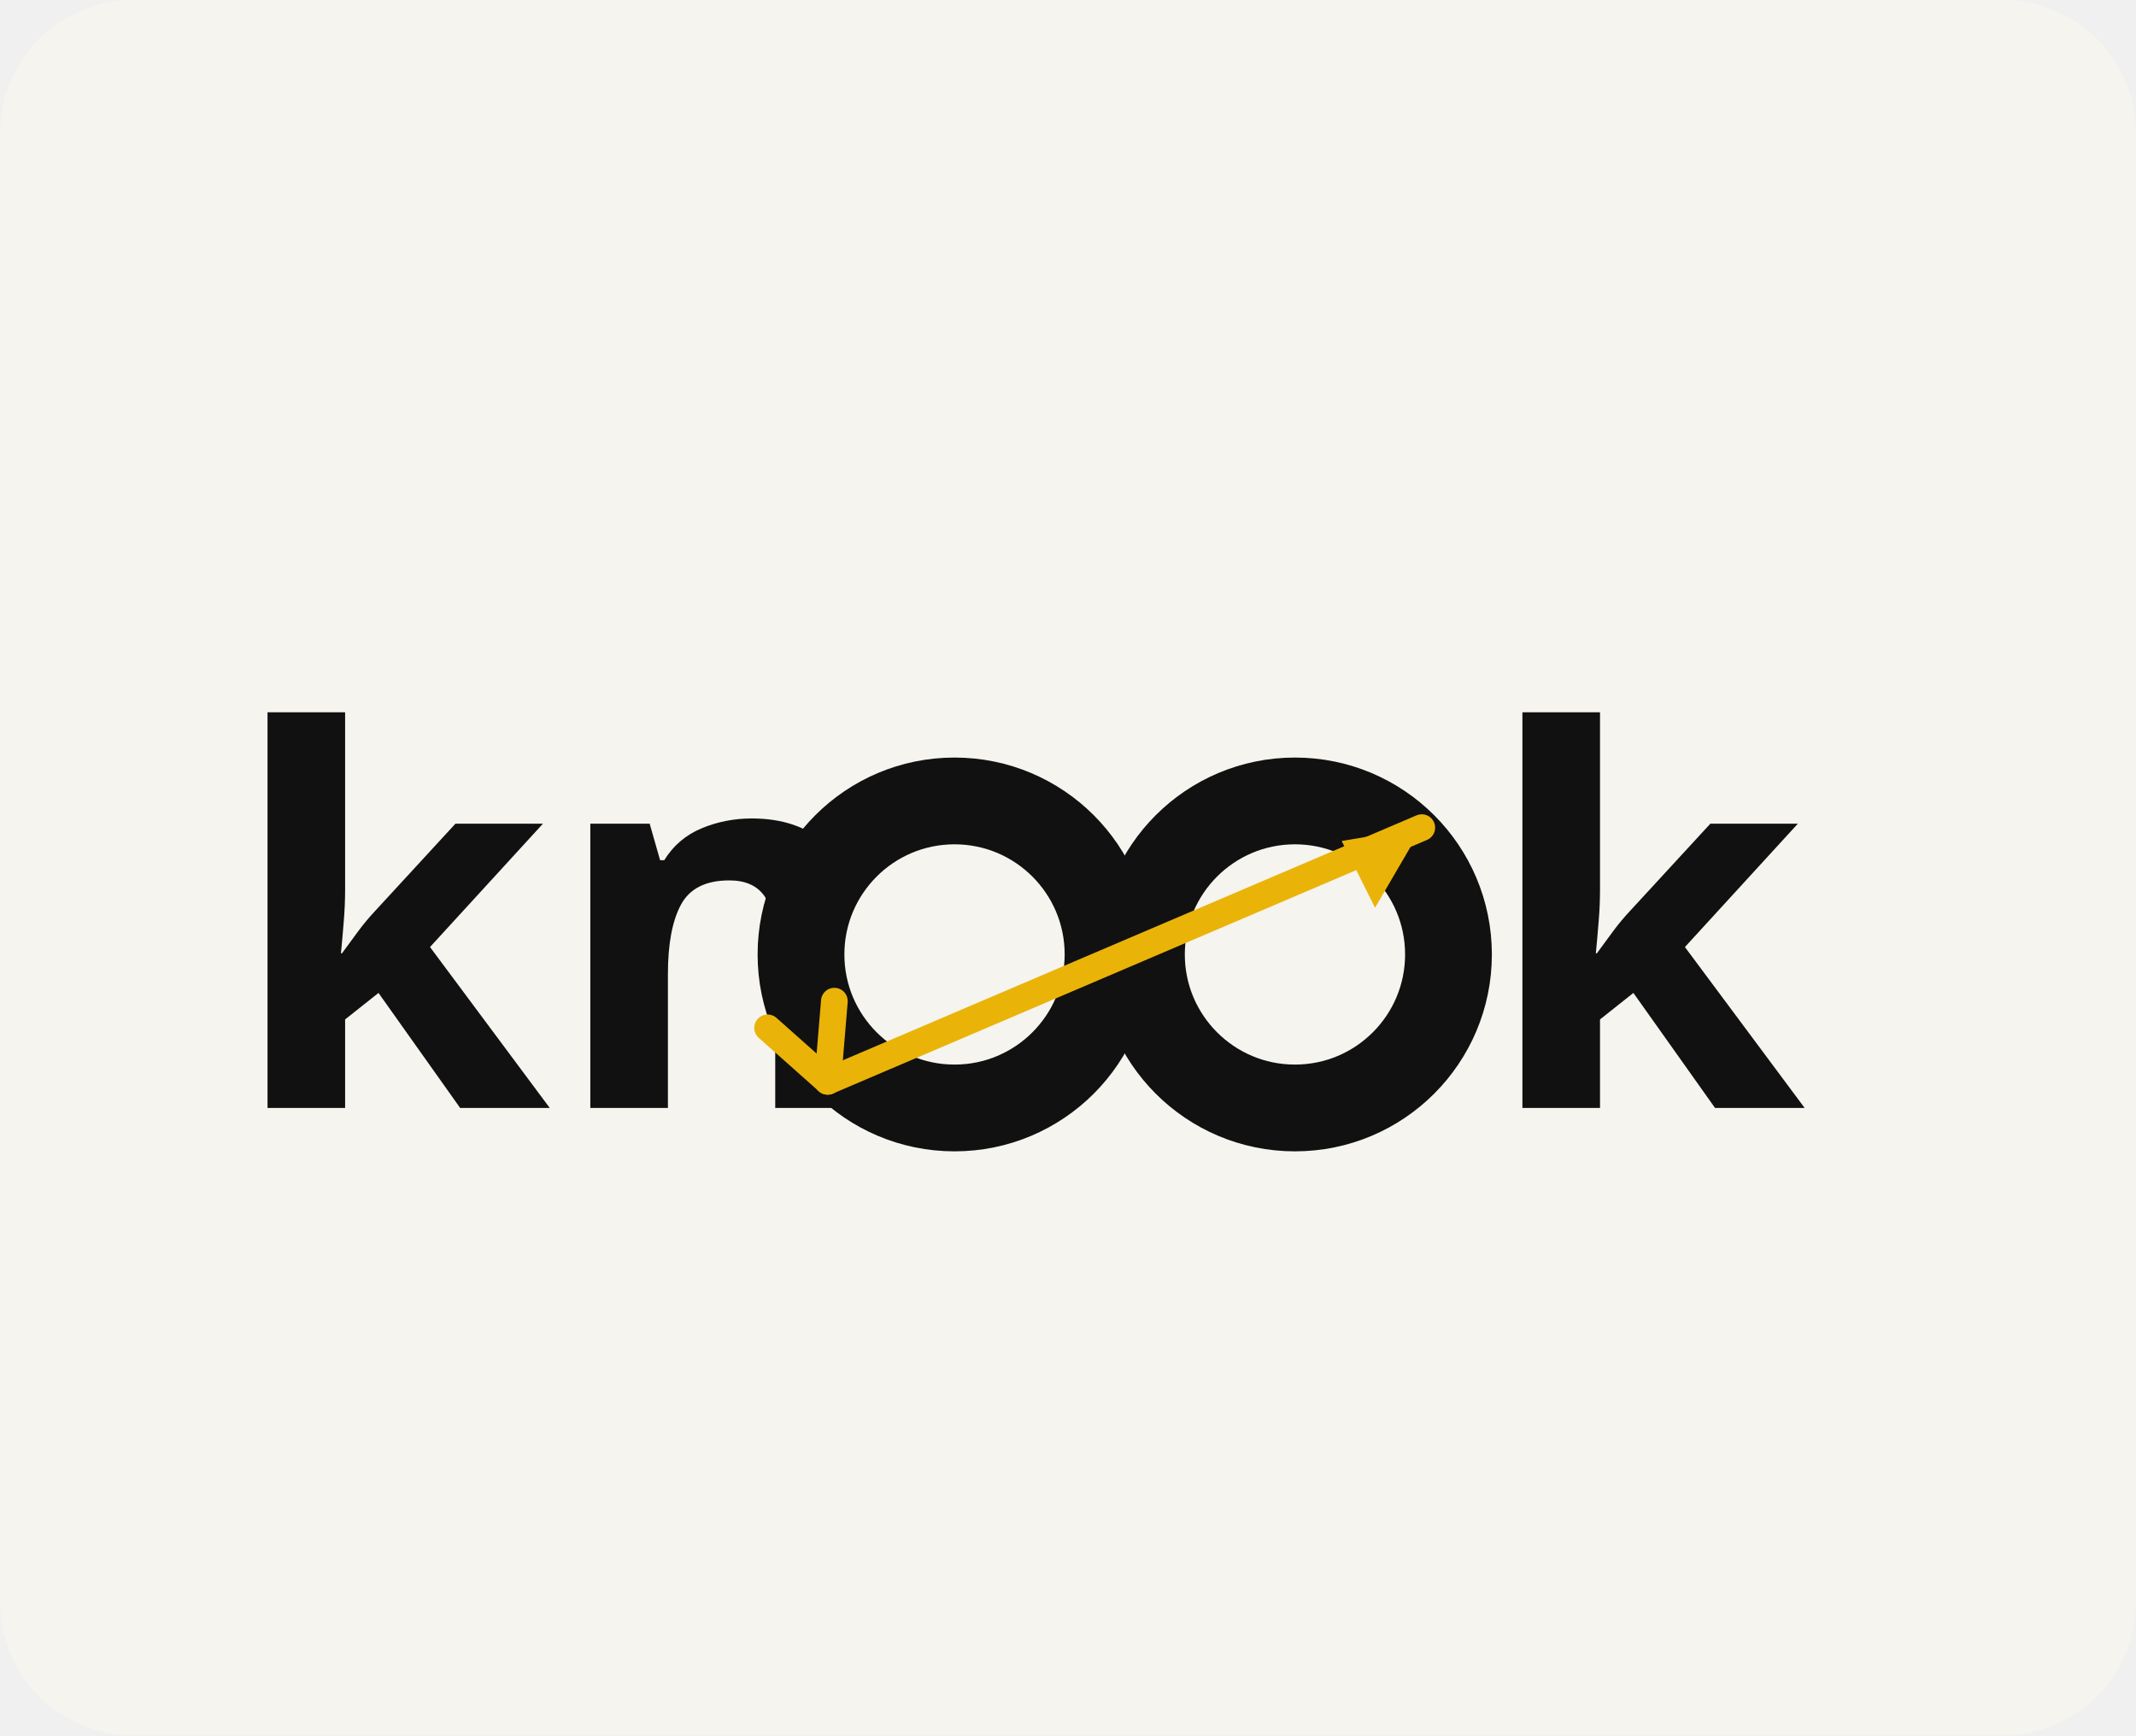
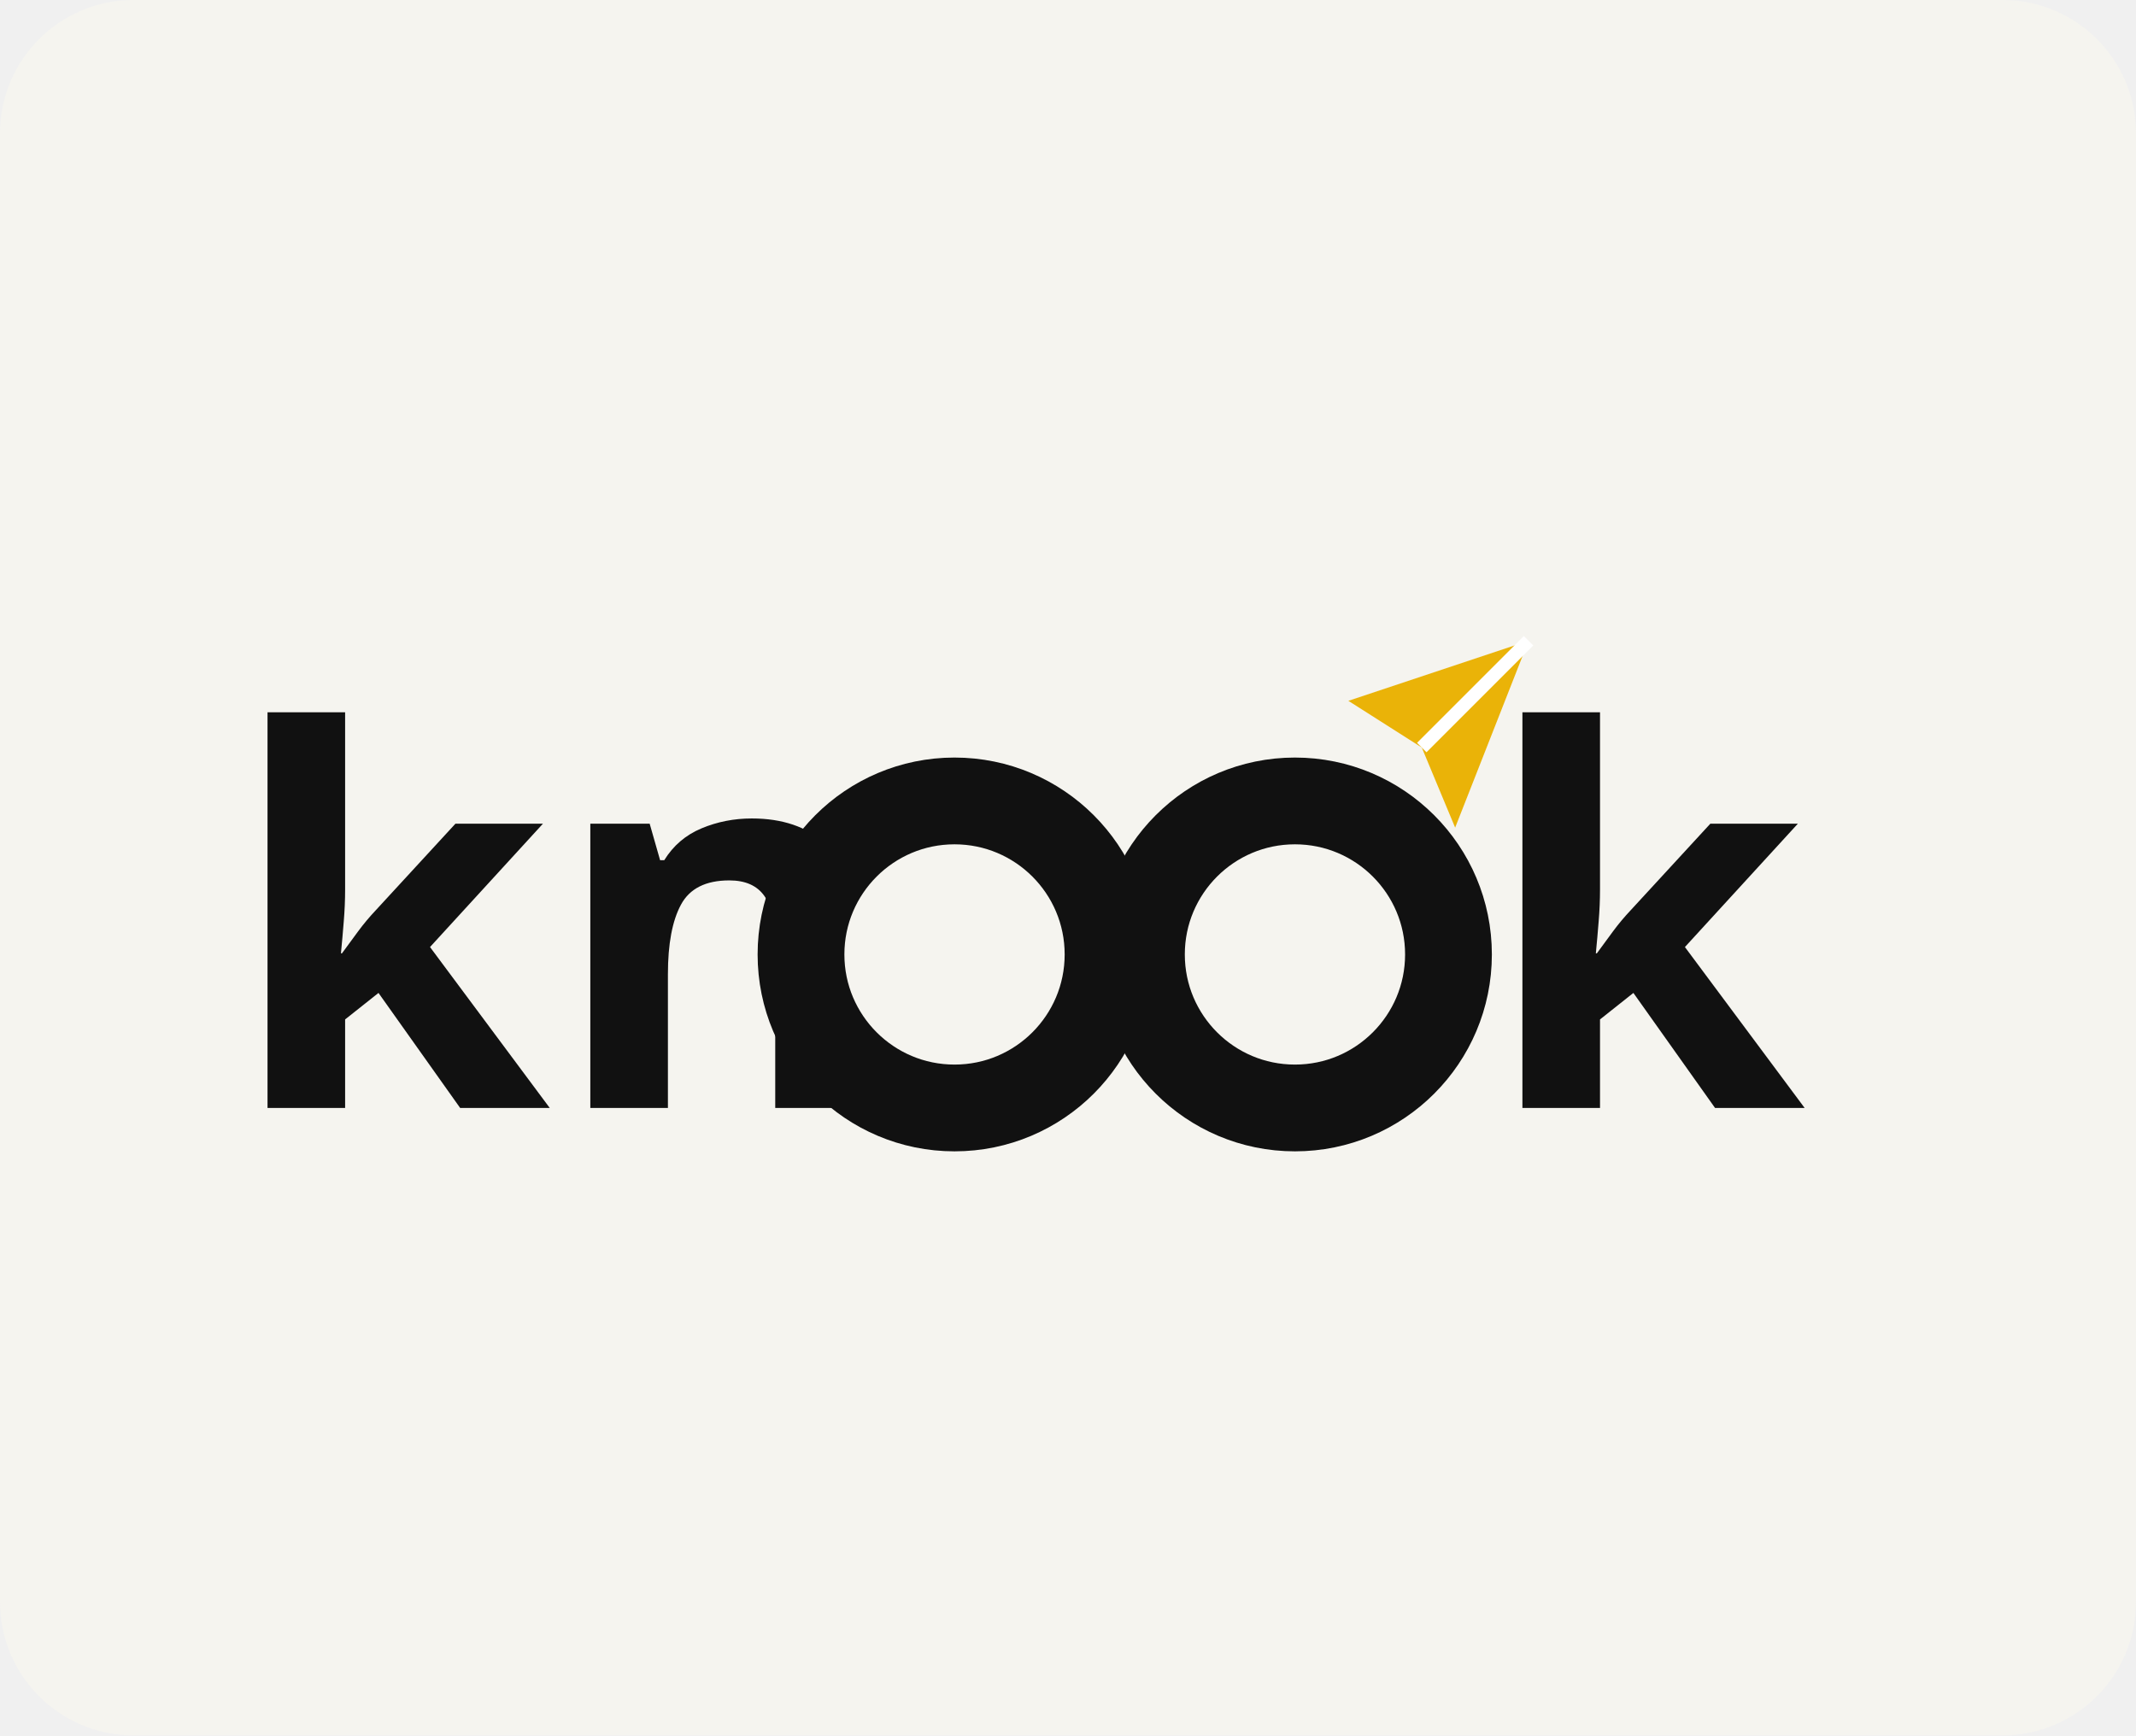
<svg xmlns="http://www.w3.org/2000/svg" viewBox="0 0 320 260" role="img" aria-labelledby="title">
  <rect width="320" height="260" rx="20" fill="#F5F4EF" />
  <g fill="#111111" font-family="Outfit, Arial Rounded MT Bold, sans-serif" font-size="78" font-weight="900">
    <text x="34" y="166">kn</text>
    <text x="222" y="166">k</text>
  </g>
  <g fill="#F5F4EF" stroke="#111111" stroke-width="13">
    <circle cx="143" cy="143" r="23" />
    <circle cx="194" cy="143" r="23" />
  </g>
-   <g fill="none" stroke="#EAB308" stroke-linecap="round" stroke-width="4">
-     <path d="M124 162 L213 124" />
-     <path d="M124 162 L115 154" />
-     <path d="M124 162 L125 150" />
-   </g>
-   <path d="M213 124 L201 126 L206 136 Z" fill="#EAB308" />
+   <path d="M202 105 L229 96 L218 124 L213 112 Z" fill="#EAB308" />
+   <path d="M213 112 L229 96" fill="none" stroke="#FFFFFF" stroke-width="2" />
</svg>
